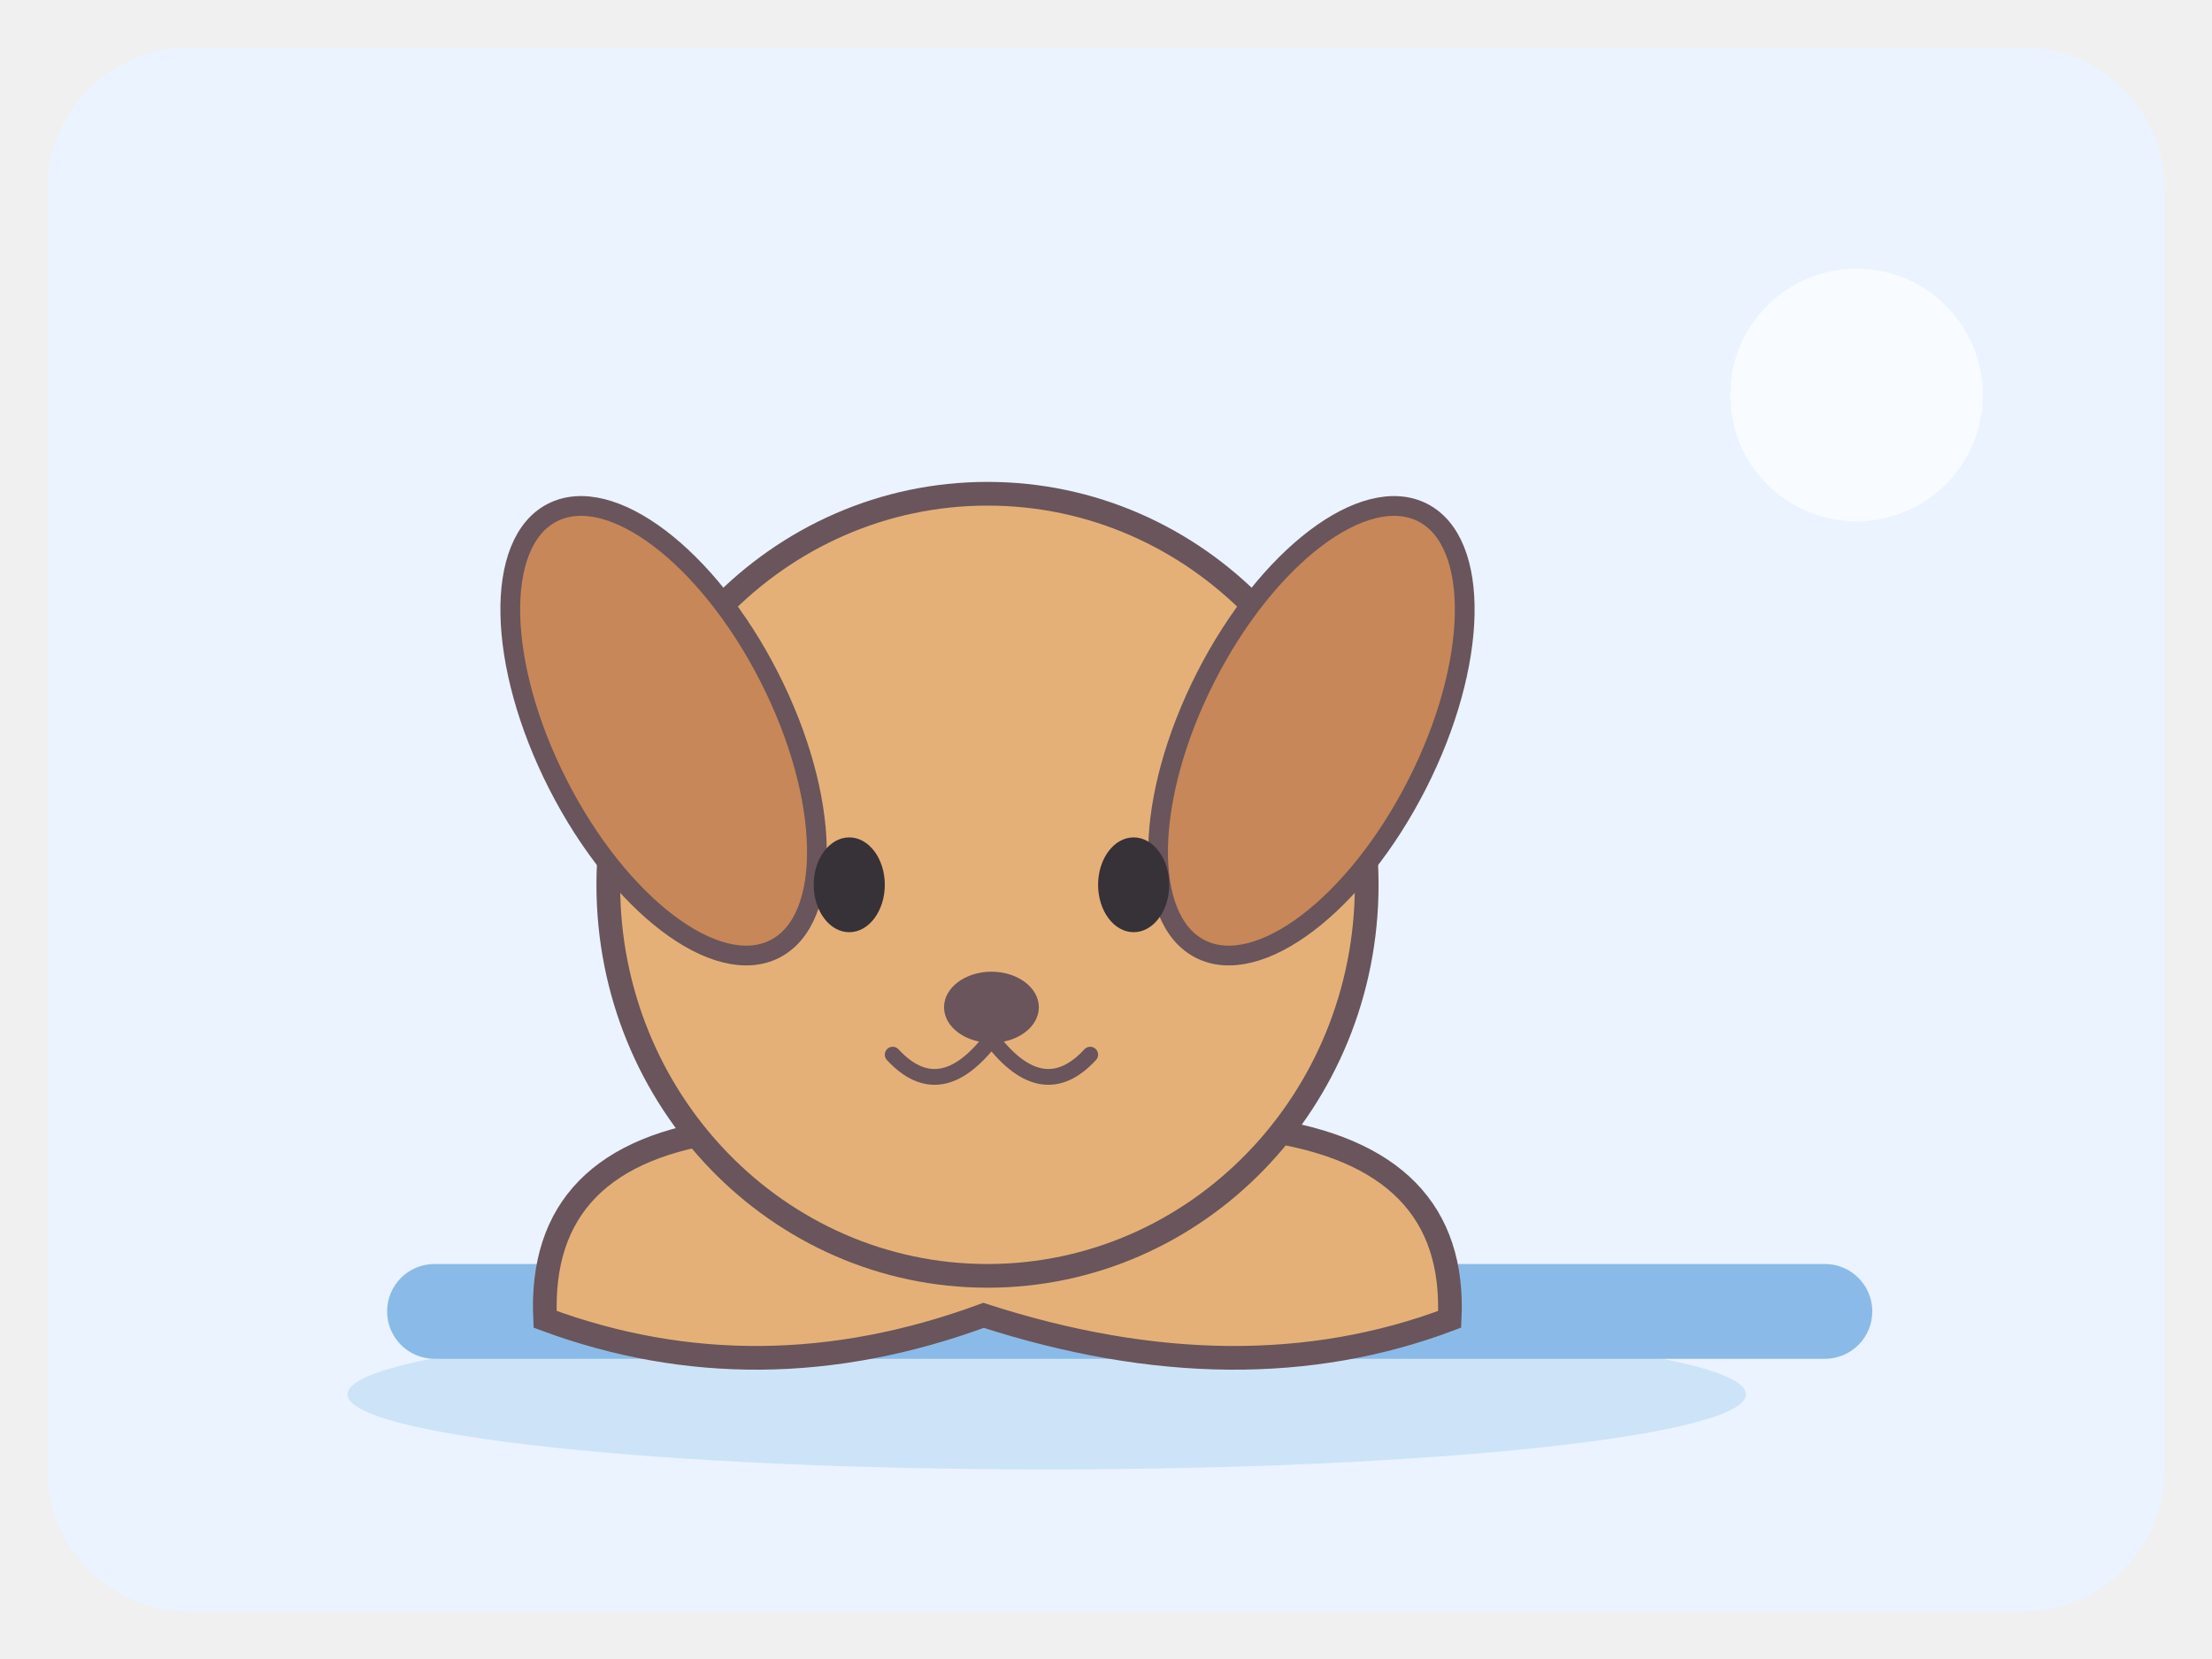
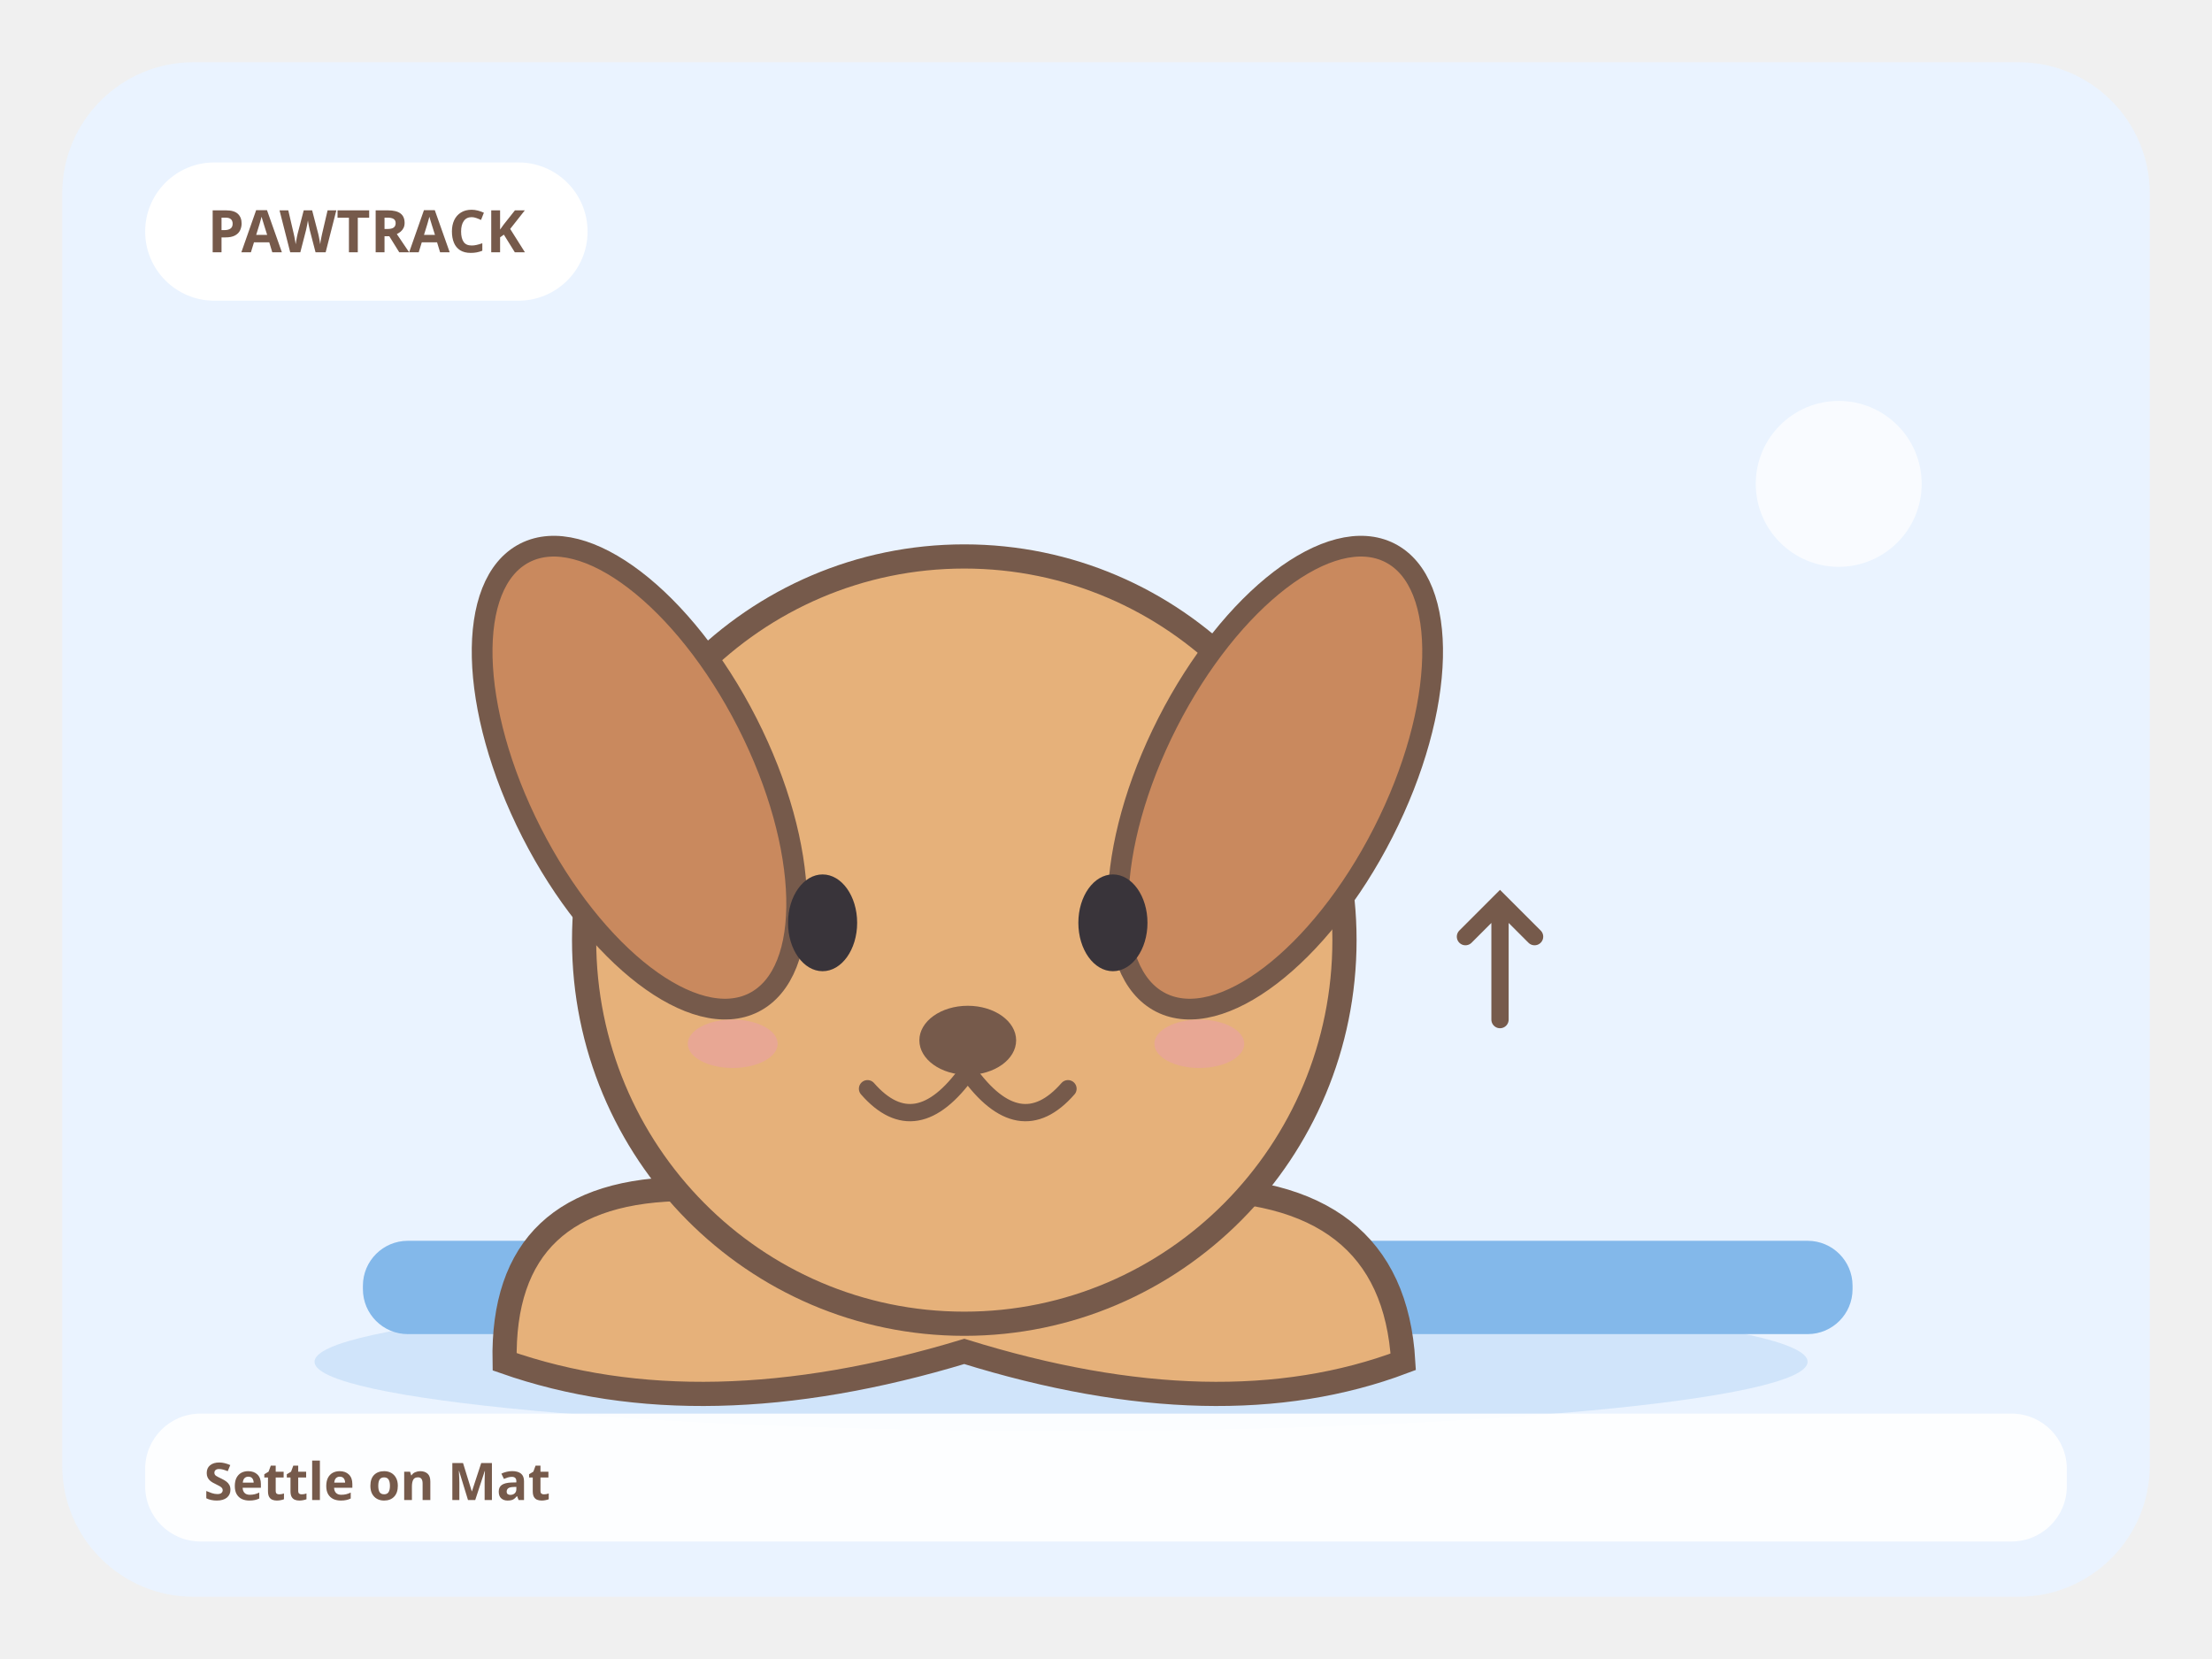
- <svg xmlns="http://www.w3.org/2000/svg" viewBox="0 0 560 420" role="img" aria-label="dog dog settle on mat cover">
-   <rect x="12" y="12" width="536" height="396" rx="36" fill="#EAF3FF" />
-   <ellipse cx="265" cy="353" rx="177" ry="19" fill="#8ABBE8" opacity=".3" />
-   <rect x="98" y="320" width="376" height="24" rx="12" fill="#8ABBE8" />
-   <g transform="rotate(0 248 245)">
-     <path d="M185 286q-49 6-47 48 54 20 111-1 65 21 118 1 2-41-47-48" fill="#E5B078" stroke="#69555B" stroke-width="6" />
-     <ellipse cx="250" cy="224" rx="96" ry="99" fill="#E5B078" stroke="#69555B" stroke-width="6" />
-     <ellipse cx="168" cy="185" rx="30" ry="62" transform="rotate(-27 168 185)" fill="#C88759" stroke="#69555B" stroke-width="5" />
-     <ellipse cx="332" cy="185" rx="30" ry="62" transform="rotate(27 332 185)" fill="#C88759" stroke="#69555B" stroke-width="5" />
-     <ellipse cx="215" cy="224" rx="9" ry="12" fill="#373138" />
-     <ellipse cx="287" cy="224" rx="9" ry="12" fill="#373138" />
-     <ellipse cx="251" cy="255" rx="12" ry="9" fill="#69555B" />
-     <path d="M251 263q-13 17-25 4m25-4q13 17 25 4" stroke="#69555B" stroke-width="4" fill="none" stroke-linecap="round" />
+ <svg xmlns="http://www.w3.org/2000/svg" viewBox="0 0 640 480" role="img" aria-labelledby="title description">
+   <rect x="18" y="18" width="604" height="444" rx="38" fill="#EAF3FF" />
+   <ellipse cx="307" cy="394" rx="216" ry="20" fill="#83B8EA" opacity=".25" />
+   <circle cx="532" cy="140" r="24" fill="white" opacity=".7" />
+   <rect x="105" y="359" width="431" height="27" rx="13" fill="#83B8EA" />
+   <path d="M434 295v-34m-10 10 10-10 10 10" fill="none" stroke="#765A4B" stroke-width="5" stroke-linecap="round" />
+   <g transform="translate(0 18)">
+     <path d="M199 326q-54 0-53 50 57 20 133-3 74 23 127 3-3-51-64-50" fill="#E6B17A" stroke="#765A4B" stroke-width="7" />
+     <ellipse cx="279" cy="254" rx="110" ry="111" fill="#E6B17A" stroke="#765A4B" stroke-width="7" />
+     <ellipse cx="185" cy="207" rx="35" ry="73" transform="rotate(-27 185 207)" fill="#C9895E" stroke="#765A4B" stroke-width="6" />
+     <ellipse cx="369" cy="207" rx="35" ry="73" transform="rotate(27 369 207)" fill="#C9895E" stroke="#765A4B" stroke-width="6" />
+     <ellipse cx="238" cy="249" rx="10" ry="14" fill="#39343A" />
+     <ellipse cx="322" cy="249" rx="10" ry="14" fill="#39343A" />
+     <ellipse cx="280" cy="283" rx="14" ry="10" fill="#765A4B" />
+     <path d="M280 292q-15 21-29 5m29-5q15 21 29 5" stroke="#765A4B" stroke-width="5" fill="none" stroke-linecap="round" />
+     <ellipse cx="212" cy="284" rx="13" ry="7" fill="#E9A0A5" opacity=".6" />
+     <ellipse cx="347" cy="284" rx="13" ry="7" fill="#E9A0A5" opacity=".6" />
  </g>
-   <circle cx="470" cy="100" r="32" fill="white" opacity=".65" />
+   <rect x="42" y="47" width="128" height="40" rx="20" fill="white" />
+   <text x="60" y="73" font-family="sans-serif" font-size="17" font-weight="700" fill="#765A4B">PAWTRACK</text>
+   <rect x="42" y="409" width="556" height="37" rx="16" fill="white" opacity=".91" />
+   <text x="59" y="434" font-family="sans-serif" font-size="15" font-weight="600" fill="#765A4B">Settle on Mat</text>
</svg>
